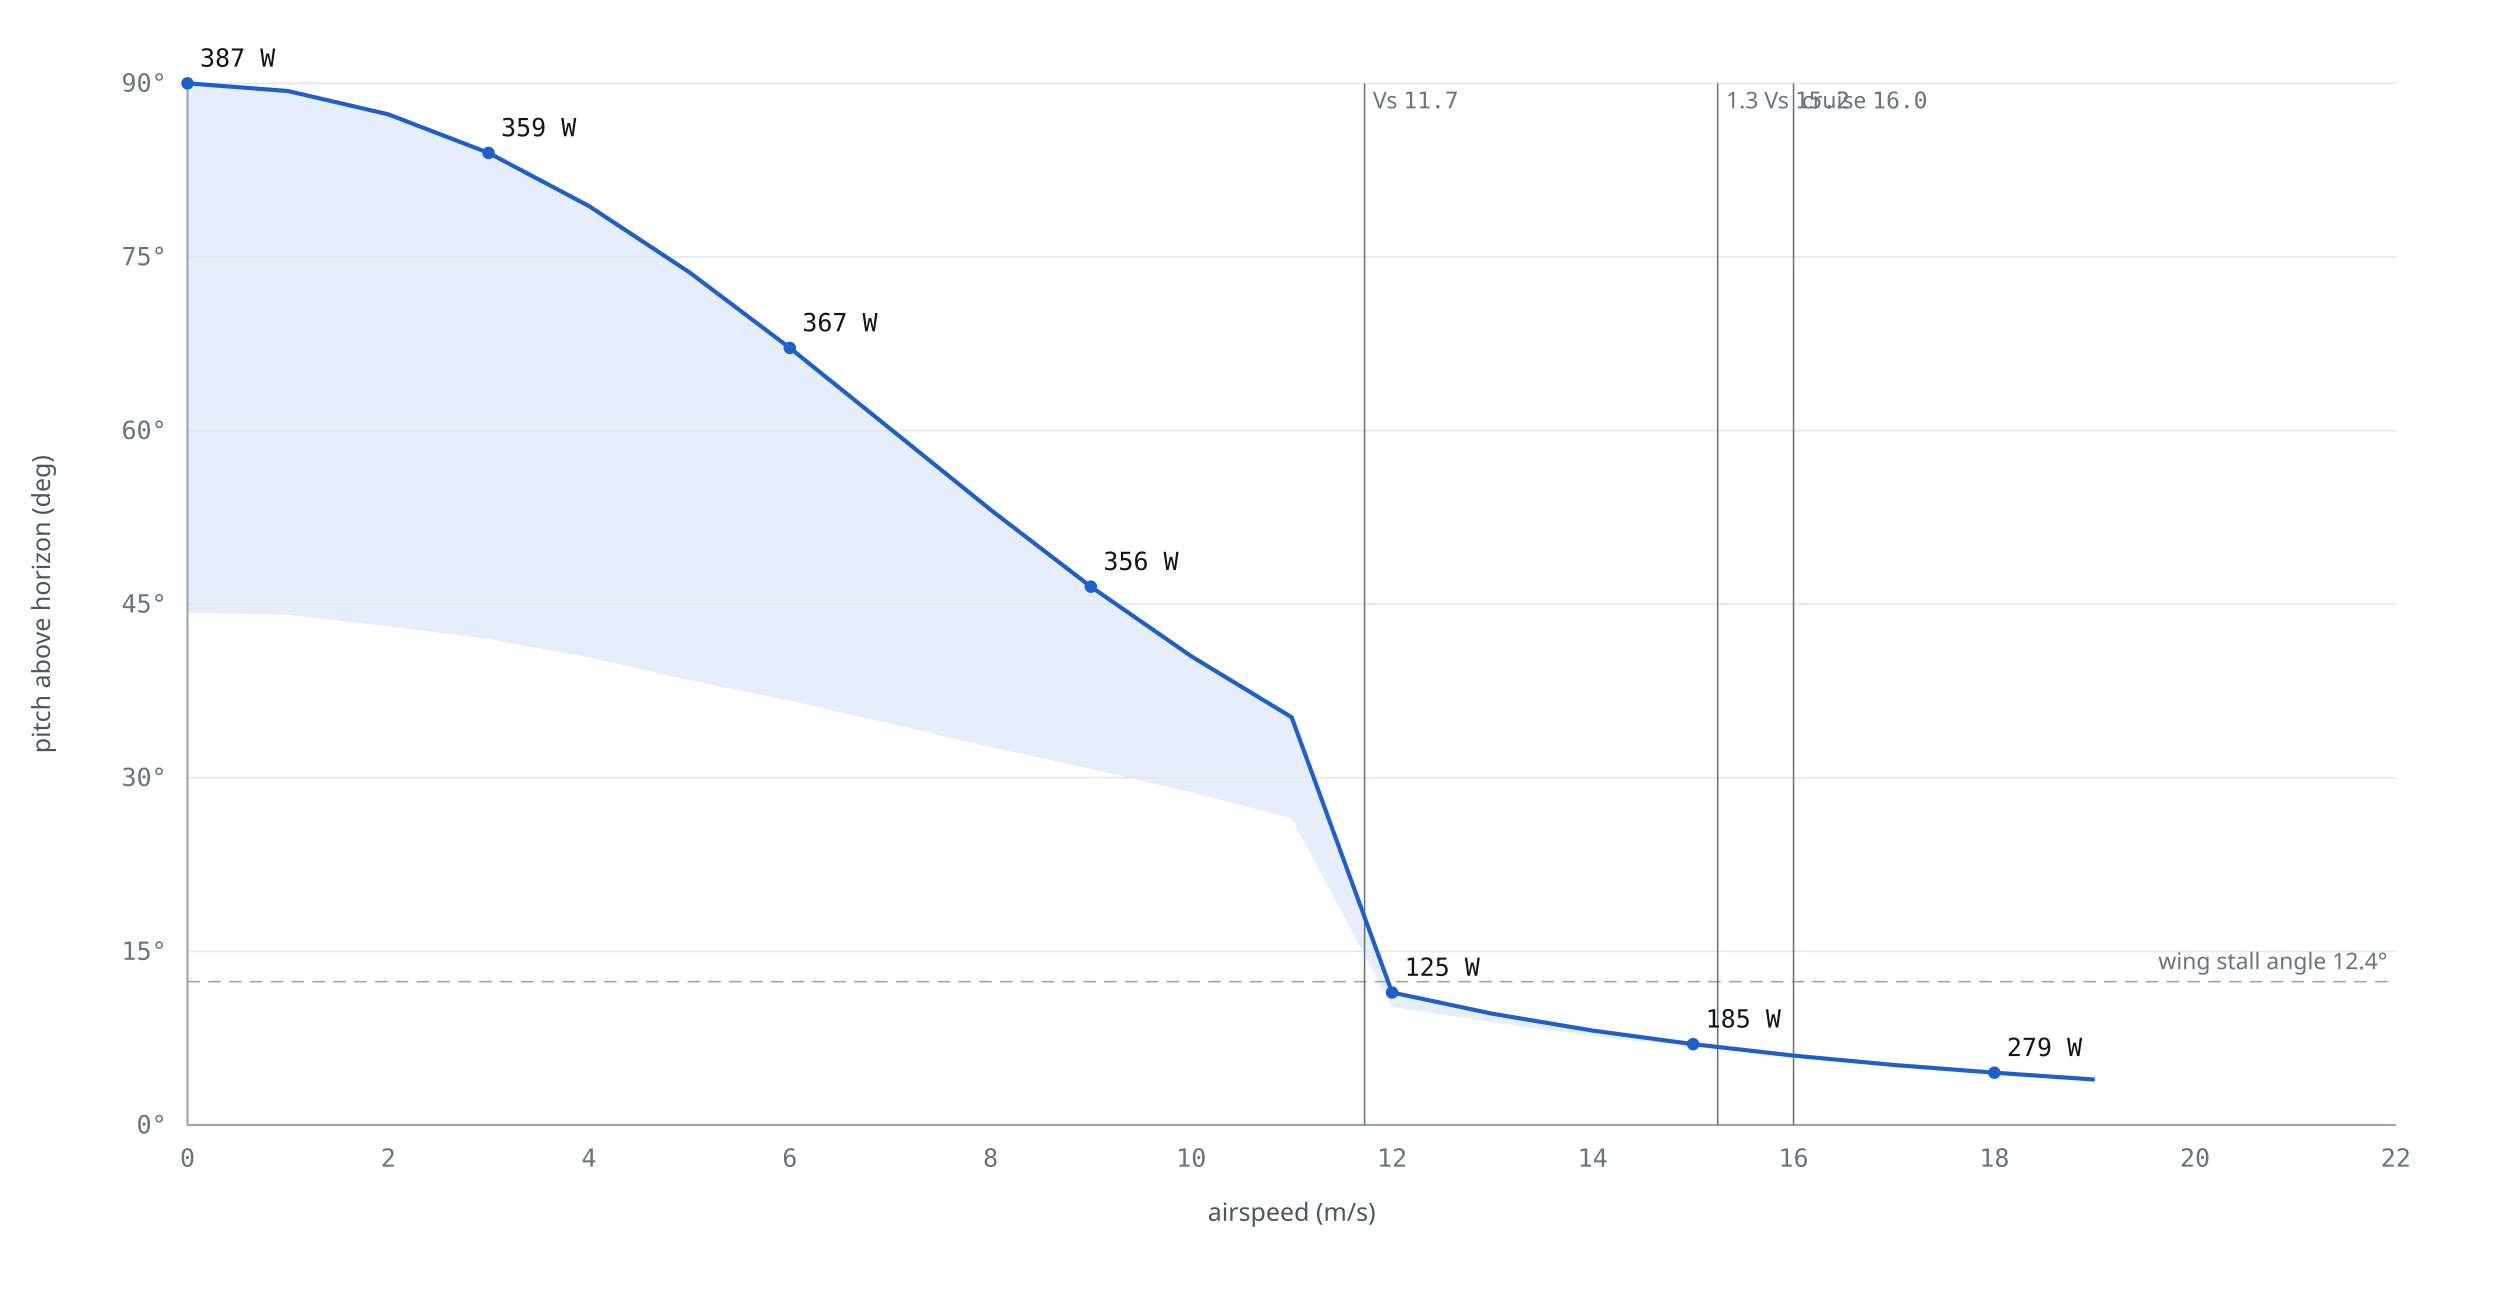
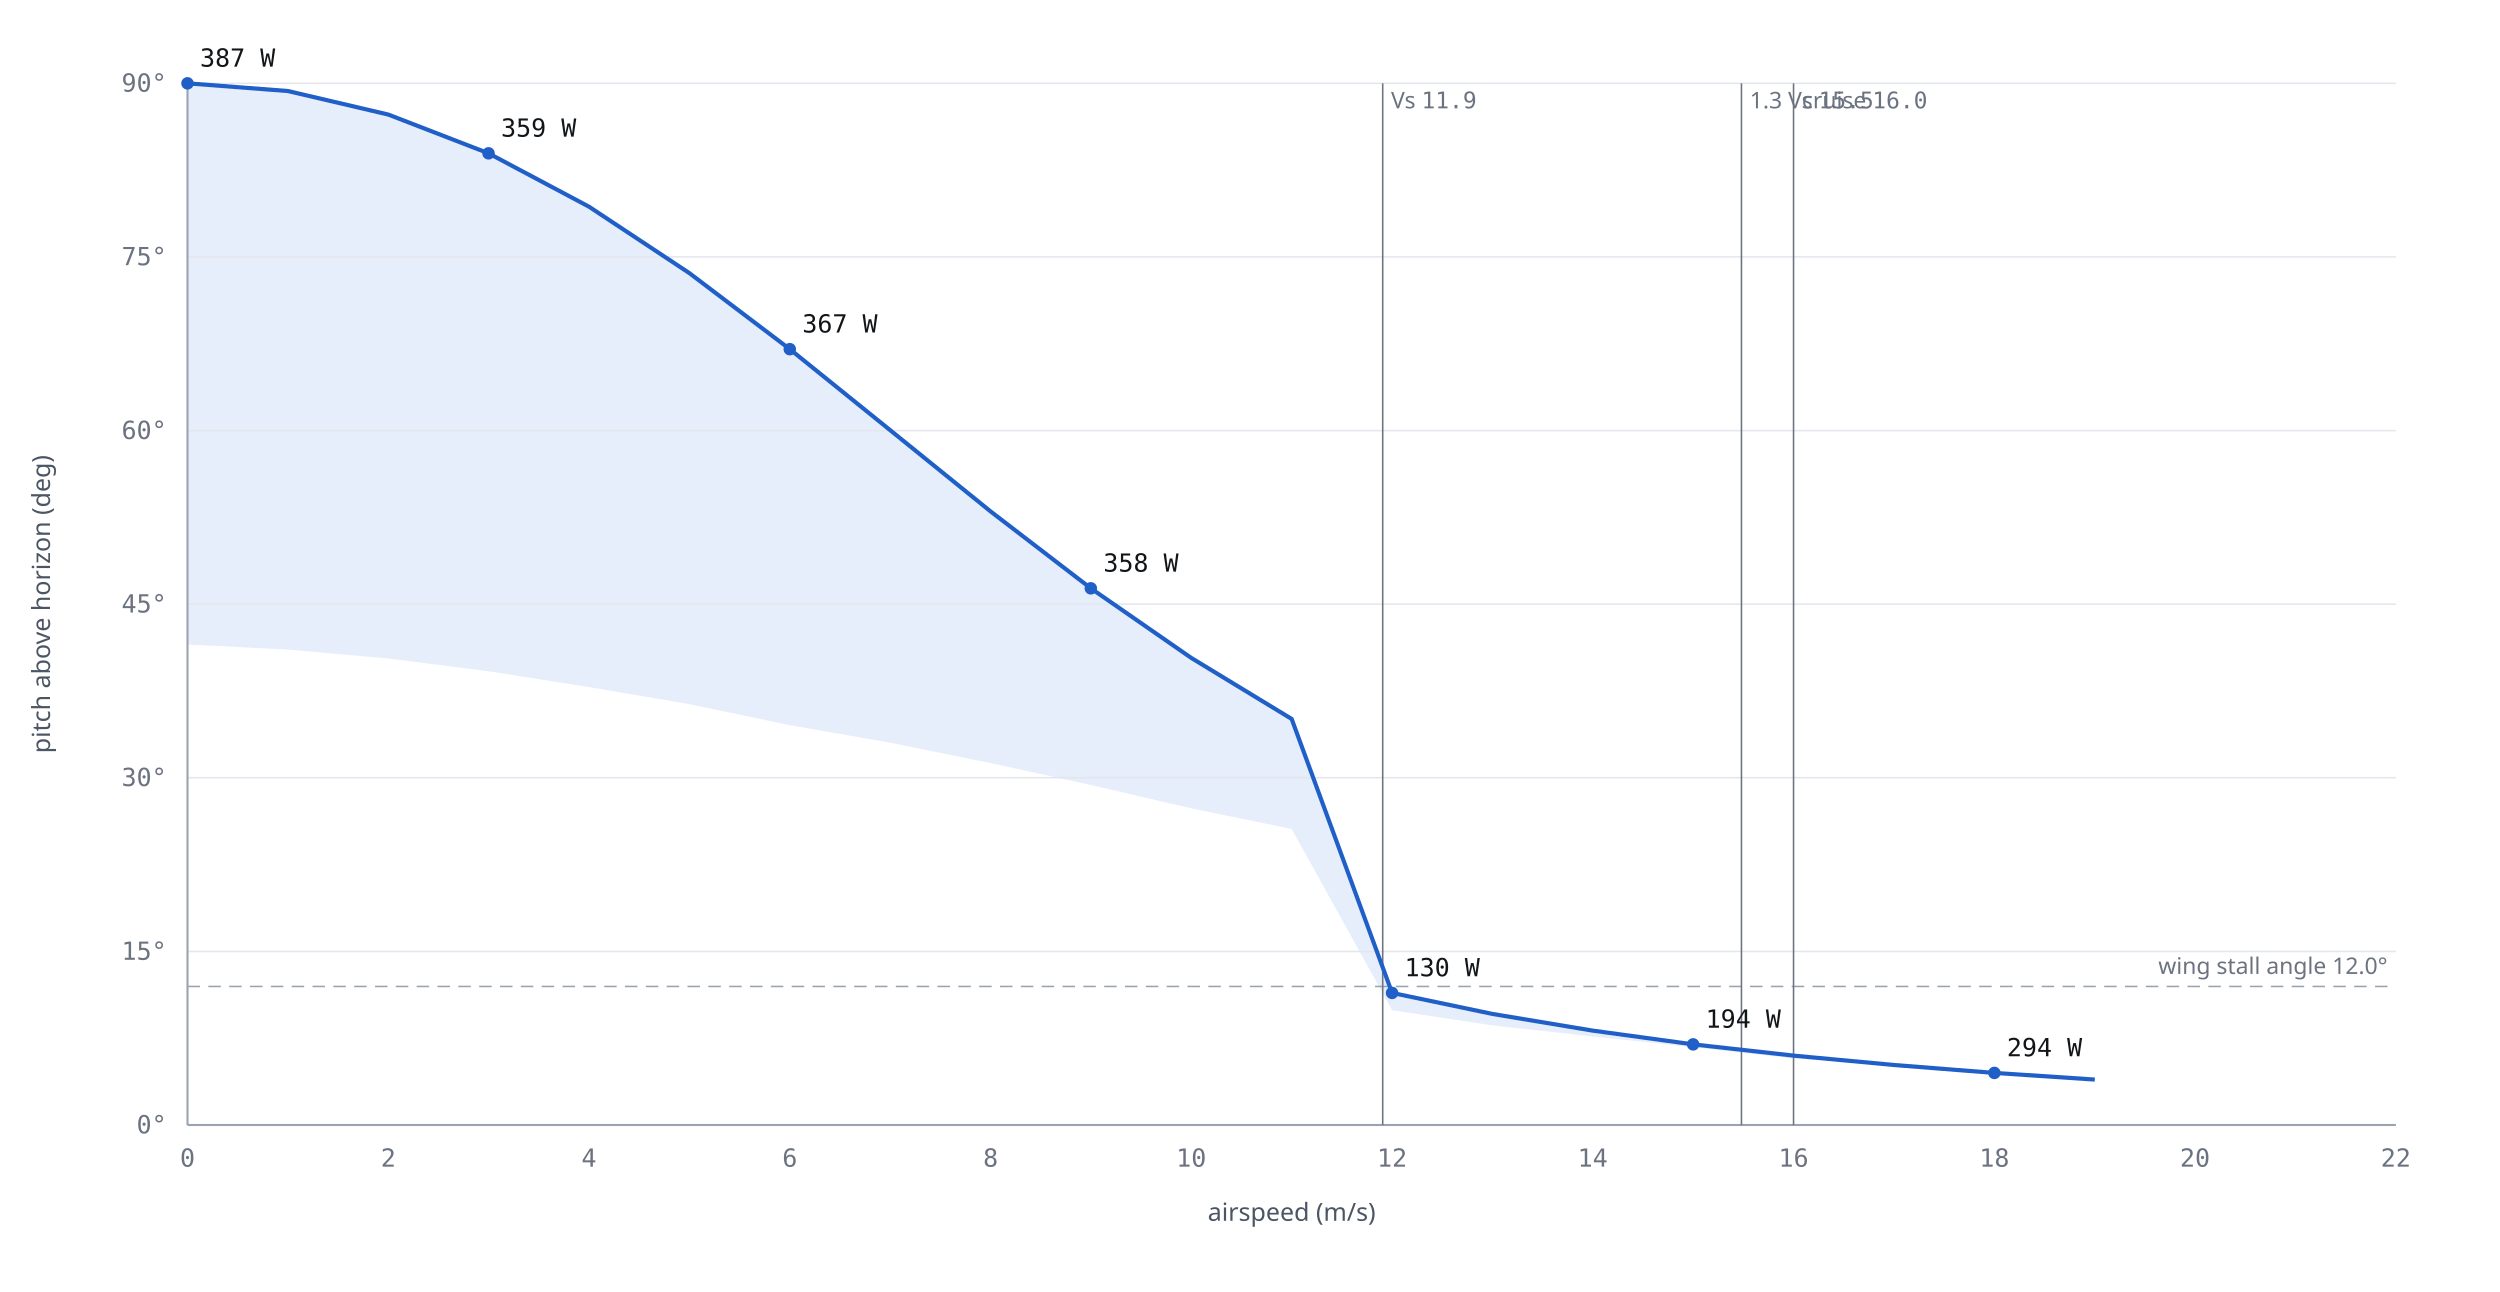
<svg xmlns="http://www.w3.org/2000/svg" viewBox="0 0 1200 620" font-family="IBM Plex Sans, system-ui, sans-serif">
-   <polygon points="90.0,40.0 138.2,43.7 186.4,54.9 234.5,73.4 282.7,98.9 330.9,130.7 379.1,167.0 427.3,205.8 475.5,244.7 523.6,281.6 571.8,315.0 620.0,344.3 668.2,476.4 716.4,486.6 764.5,494.7 812.7,501.2 860.9,506.7 909.1,511.2 957.3,514.9 1005.5,518.2 1005.5,518.2 957.3,514.9 909.1,511.2 860.9,506.7 812.7,502.6 764.5,497.4 716.4,490.7 668.2,483.4 620.0,392.9 571.8,380.3 523.6,369.1 475.5,358.6 427.3,347.4 379.1,336.4 330.9,326.5 282.7,315.6 234.5,306.8 186.4,300.7 138.2,295.1 90.0,294.2" fill="#E6EEFB" stroke="none" />
+   <polygon points="90.0,40.0 138.2,43.7 186.4,55.0 234.5,73.6 282.7,99.2 330.9,131.1 379.1,167.6 427.3,206.5 475.5,245.5 523.6,282.4 571.8,315.8 620.0,345.1 668.2,476.6 716.4,486.7 764.5,494.7 812.7,501.3 860.9,506.7 909.1,511.2 957.3,515.0 1005.5,518.2 1005.5,518.2 957.3,515.0 909.1,511.2 860.9,508.1 812.7,502.7 764.5,497.5 716.4,492.2 668.2,484.9 620.0,397.9 571.8,388.0 523.6,376.8 475.5,366.3 427.3,356.5 379.1,348.1 330.9,338.0 282.7,329.8 234.5,322.2 186.4,316.1 138.2,311.8 90.0,309.4" fill="#E6EEFB" stroke="none" />
  <line x1="90" y1="540.0" x2="1150" y2="540.0" stroke="#E3E7ED" stroke-width="0.75" />
  <text x="80" y="544.0" font-size="12" font-family="IBM Plex Mono, monospace" fill="#6B7280" text-anchor="end">0°</text>
  <line x1="90" y1="456.7" x2="1150" y2="456.7" stroke="#E3E7ED" stroke-width="0.75" />
  <text x="80" y="460.7" font-size="12" font-family="IBM Plex Mono, monospace" fill="#6B7280" text-anchor="end">15°</text>
  <line x1="90" y1="373.3" x2="1150" y2="373.3" stroke="#E3E7ED" stroke-width="0.75" />
  <text x="80" y="377.3" font-size="12" font-family="IBM Plex Mono, monospace" fill="#6B7280" text-anchor="end">30°</text>
  <line x1="90" y1="290.0" x2="1150" y2="290.0" stroke="#E3E7ED" stroke-width="0.75" />
  <text x="80" y="294.0" font-size="12" font-family="IBM Plex Mono, monospace" fill="#6B7280" text-anchor="end">45°</text>
  <line x1="90" y1="206.7" x2="1150" y2="206.7" stroke="#E3E7ED" stroke-width="0.75" />
  <text x="80" y="210.7" font-size="12" font-family="IBM Plex Mono, monospace" fill="#6B7280" text-anchor="end">60°</text>
  <line x1="90" y1="123.3" x2="1150" y2="123.3" stroke="#E3E7ED" stroke-width="0.75" />
  <text x="80" y="127.3" font-size="12" font-family="IBM Plex Mono, monospace" fill="#6B7280" text-anchor="end">75°</text>
  <line x1="90" y1="40.0" x2="1150" y2="40.0" stroke="#E3E7ED" stroke-width="0.75" />
  <text x="80" y="44.0" font-size="12" font-family="IBM Plex Mono, monospace" fill="#6B7280" text-anchor="end">90°</text>
  <text x="90.0" y="560" font-size="12" font-family="IBM Plex Mono, monospace" fill="#6B7280" text-anchor="middle">0</text>
  <text x="186.4" y="560" font-size="12" font-family="IBM Plex Mono, monospace" fill="#6B7280" text-anchor="middle">2</text>
  <text x="282.7" y="560" font-size="12" font-family="IBM Plex Mono, monospace" fill="#6B7280" text-anchor="middle">4</text>
  <text x="379.1" y="560" font-size="12" font-family="IBM Plex Mono, monospace" fill="#6B7280" text-anchor="middle">6</text>
  <text x="475.5" y="560" font-size="12" font-family="IBM Plex Mono, monospace" fill="#6B7280" text-anchor="middle">8</text>
  <text x="571.8" y="560" font-size="12" font-family="IBM Plex Mono, monospace" fill="#6B7280" text-anchor="middle">10</text>
  <text x="668.2" y="560" font-size="12" font-family="IBM Plex Mono, monospace" fill="#6B7280" text-anchor="middle">12</text>
  <text x="764.5" y="560" font-size="12" font-family="IBM Plex Mono, monospace" fill="#6B7280" text-anchor="middle">14</text>
  <text x="860.9" y="560" font-size="12" font-family="IBM Plex Mono, monospace" fill="#6B7280" text-anchor="middle">16</text>
  <text x="957.3" y="560" font-size="12" font-family="IBM Plex Mono, monospace" fill="#6B7280" text-anchor="middle">18</text>
  <text x="1053.6" y="560" font-size="12" font-family="IBM Plex Mono, monospace" fill="#6B7280" text-anchor="middle">20</text>
  <text x="1150.0" y="560" font-size="12" font-family="IBM Plex Mono, monospace" fill="#6B7280" text-anchor="middle">22</text>
  <line x1="90" y1="540" x2="1150" y2="540" stroke="#9AA4B1" stroke-width="1" />
  <line x1="90" y1="40" x2="90" y2="540" stroke="#9AA4B1" stroke-width="1" />
  <text x="620.0" y="586" font-size="12" fill="#4B5563" text-anchor="middle">airspeed (m/s)</text>
  <text x="24" y="290.0" font-size="12" fill="#4B5563" text-anchor="middle" transform="rotate(-90 24 290.0)">pitch above horizon (deg)</text>
-   <line x1="90" y1="471.2" x2="1150" y2="471.2" stroke="#9AA4B1" stroke-width="0.75" stroke-dasharray="6 4" />
-   <text x="1146" y="465.2" font-size="11" fill="#6B7280" text-anchor="end">wing stall angle 12.4°</text>
-   <line x1="655.0" y1="40" x2="655.0" y2="540" stroke="#6B7280" stroke-width="0.75" />
-   <text x="659.0" y="52" font-size="11" fill="#6B7280">Vs <tspan font-family="IBM Plex Mono, monospace">11.7</tspan>
+   <line x1="90" y1="473.5" x2="1150" y2="473.5" stroke="#9AA4B1" stroke-width="0.75" stroke-dasharray="6 4" />
+   <text x="1146" y="467.5" font-size="11" fill="#6B7280" text-anchor="end">wing stall angle 12.0°</text>
+   <line x1="663.7" y1="40" x2="663.7" y2="540" stroke="#6B7280" stroke-width="0.75" />
+   <text x="667.7" y="52" font-size="11" fill="#6B7280">Vs <tspan font-family="IBM Plex Mono, monospace">11.9</tspan>
  </text>
-   <line x1="824.5" y1="40" x2="824.5" y2="540" stroke="#6B7280" stroke-width="0.75" />
-   <text x="828.5" y="52" font-size="11" fill="#6B7280">1.3 Vs <tspan font-family="IBM Plex Mono, monospace">15.2</tspan>
+   <line x1="835.9" y1="40" x2="835.9" y2="540" stroke="#6B7280" stroke-width="0.75" />
+   <text x="839.9" y="52" font-size="11" fill="#6B7280">1.3 Vs <tspan font-family="IBM Plex Mono, monospace">15.5</tspan>
  </text>
  <line x1="860.9" y1="40" x2="860.9" y2="540" stroke="#6B7280" stroke-width="0.75" />
  <text x="864.9" y="52" font-size="11" fill="#6B7280">cruise <tspan font-family="IBM Plex Mono, monospace">16.0</tspan>
  </text>
-   <polyline points="90.0,40.0 138.2,43.7 186.4,54.9 234.5,73.4 282.7,98.9 330.9,130.7 379.1,167.0 427.3,205.8 475.5,244.7 523.6,281.6 571.8,315.0 620.0,344.3 668.2,476.4 716.4,486.6 764.5,494.7 812.7,501.2 860.9,506.7 909.1,511.2 957.3,514.9 1005.5,518.2" fill="none" stroke="#1F5FC7" stroke-width="2" />
+   <polyline points="90.0,40.0 138.2,43.7 186.4,55.0 234.5,73.6 282.7,99.2 330.9,131.1 379.1,167.6 427.3,206.5 475.5,245.5 523.6,282.4 571.8,315.8 620.0,345.1 668.2,476.6 716.4,486.7 764.5,494.7 812.7,501.3 860.9,506.7 909.1,511.2 957.3,515.0 1005.5,518.2" fill="none" stroke="#1F5FC7" stroke-width="2" />
  <circle cx="90.0" cy="40.0" r="3" fill="#1F5FC7" />
  <text x="96.0" y="32.0" font-size="12" font-family="IBM Plex Mono, monospace" fill="#121619">387 W</text>
-   <circle cx="234.5" cy="73.4" r="3" fill="#1F5FC7" />
-   <text x="240.5" y="65.4" font-size="12" font-family="IBM Plex Mono, monospace" fill="#121619">359 W</text>
-   <circle cx="379.1" cy="167.0" r="3" fill="#1F5FC7" />
-   <text x="385.1" y="159.0" font-size="12" font-family="IBM Plex Mono, monospace" fill="#121619">367 W</text>
-   <circle cx="523.6" cy="281.6" r="3" fill="#1F5FC7" />
-   <text x="529.6" y="273.6" font-size="12" font-family="IBM Plex Mono, monospace" fill="#121619">356 W</text>
-   <circle cx="668.2" cy="476.4" r="3" fill="#1F5FC7" />
-   <text x="674.2" y="468.4" font-size="12" font-family="IBM Plex Mono, monospace" fill="#121619">125 W</text>
-   <circle cx="812.7" cy="501.2" r="3" fill="#1F5FC7" />
-   <text x="818.7" y="493.2" font-size="12" font-family="IBM Plex Mono, monospace" fill="#121619">185 W</text>
-   <circle cx="957.3" cy="514.9" r="3" fill="#1F5FC7" />
-   <text x="963.3" y="506.9" font-size="12" font-family="IBM Plex Mono, monospace" fill="#121619">279 W</text>
+   <circle cx="234.5" cy="73.6" r="3" fill="#1F5FC7" />
+   <text x="240.5" y="65.6" font-size="12" font-family="IBM Plex Mono, monospace" fill="#121619">359 W</text>
+   <circle cx="379.1" cy="167.6" r="3" fill="#1F5FC7" />
+   <text x="385.1" y="159.6" font-size="12" font-family="IBM Plex Mono, monospace" fill="#121619">367 W</text>
+   <circle cx="523.6" cy="282.4" r="3" fill="#1F5FC7" />
+   <text x="529.6" y="274.4" font-size="12" font-family="IBM Plex Mono, monospace" fill="#121619">358 W</text>
+   <circle cx="668.2" cy="476.6" r="3" fill="#1F5FC7" />
+   <text x="674.2" y="468.6" font-size="12" font-family="IBM Plex Mono, monospace" fill="#121619">130 W</text>
+   <circle cx="812.7" cy="501.3" r="3" fill="#1F5FC7" />
+   <text x="818.7" y="493.3" font-size="12" font-family="IBM Plex Mono, monospace" fill="#121619">194 W</text>
+   <circle cx="957.3" cy="515.0" r="3" fill="#1F5FC7" />
+   <text x="963.3" y="507.0" font-size="12" font-family="IBM Plex Mono, monospace" fill="#121619">294 W</text>
</svg>
